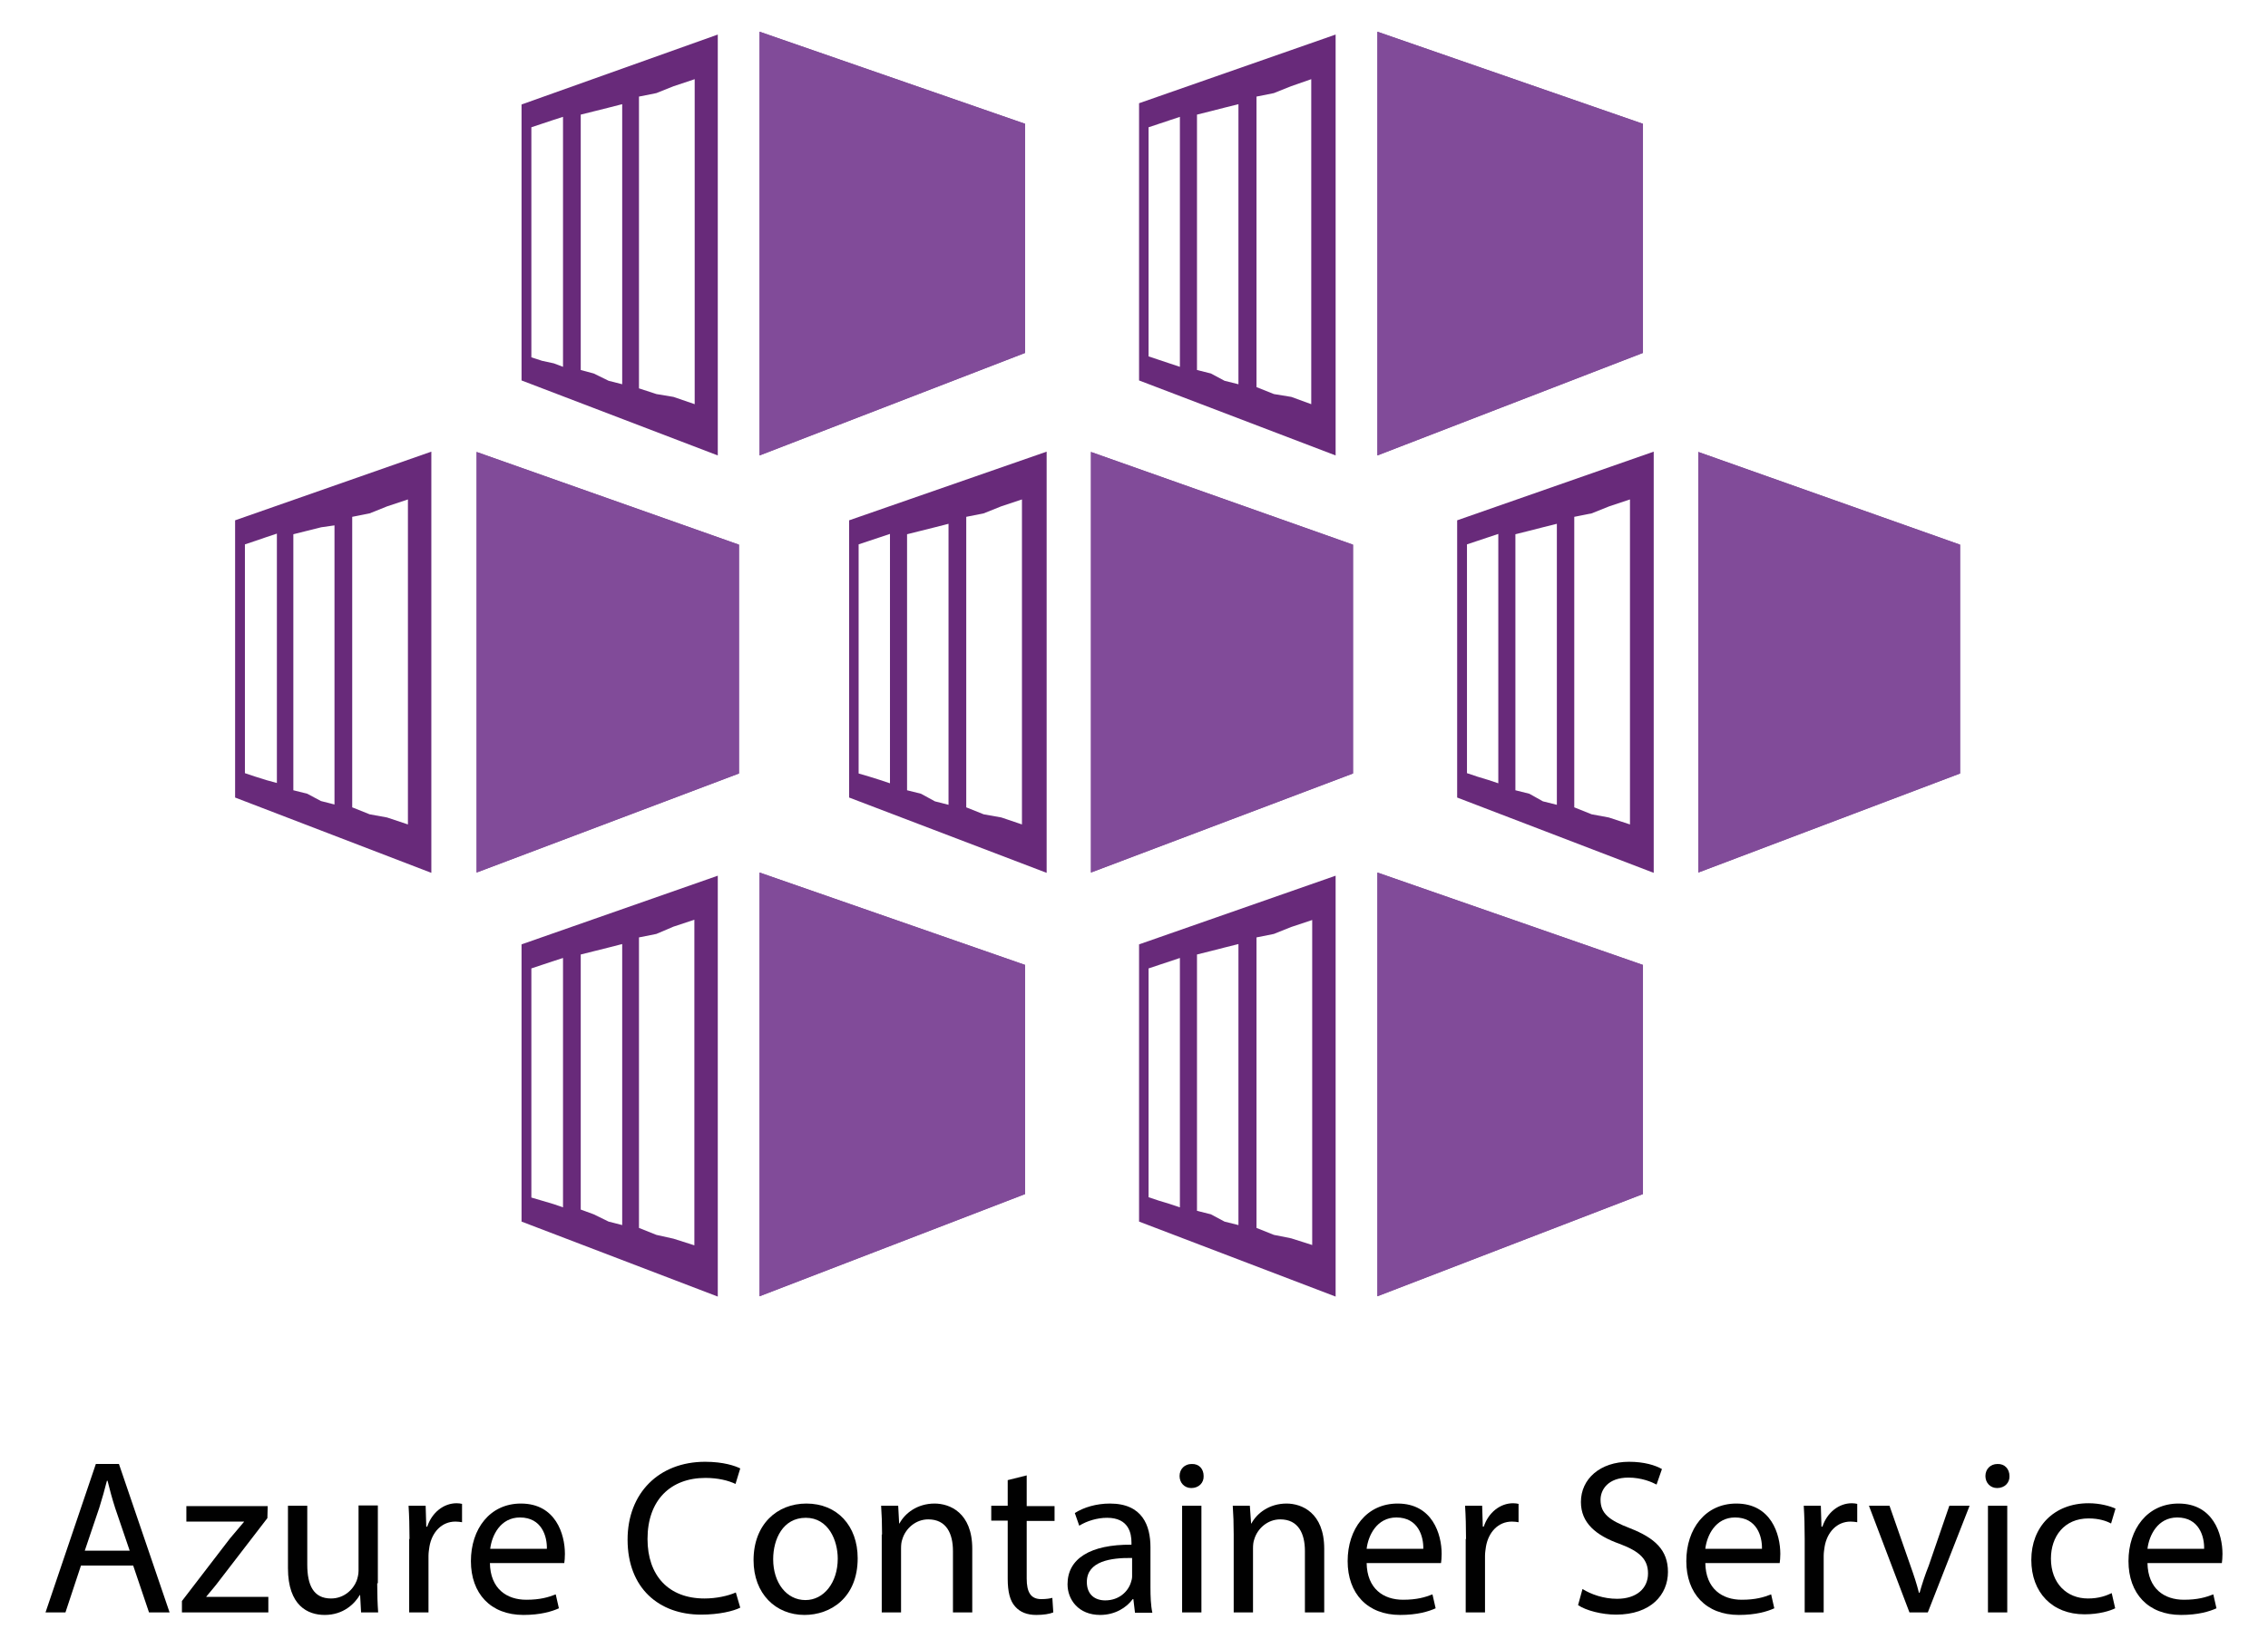
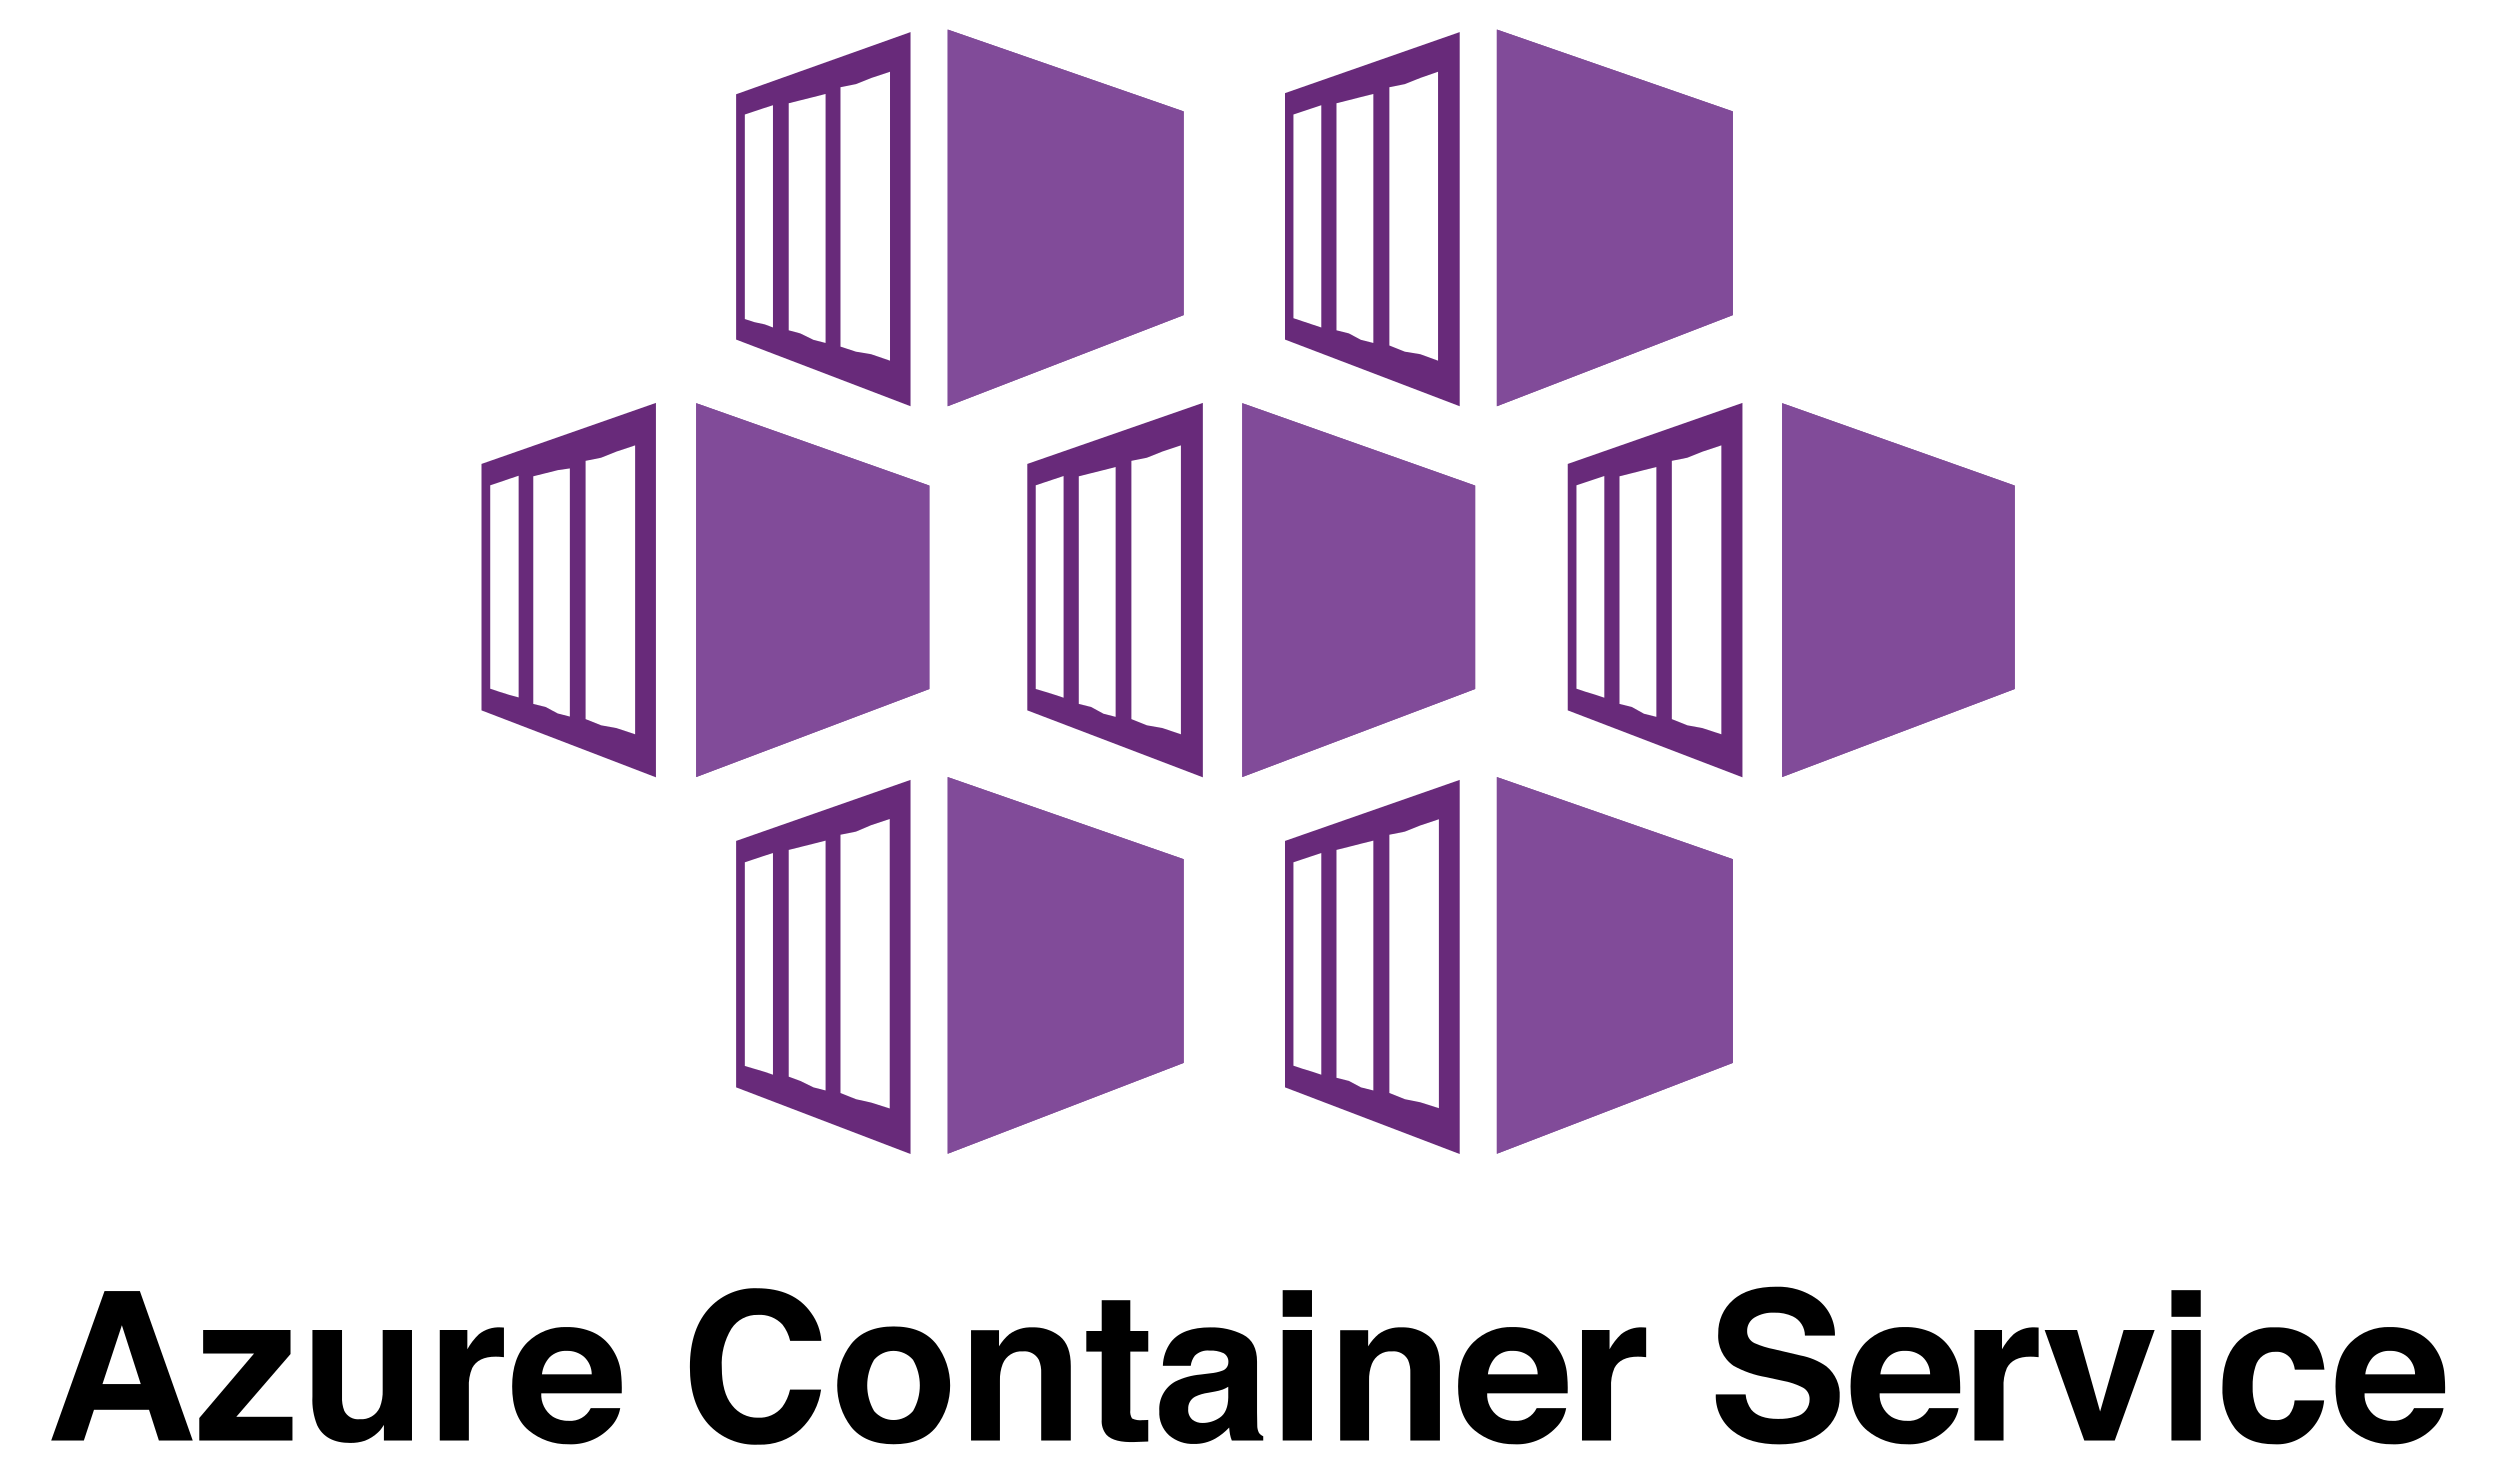
- <svg xmlns="http://www.w3.org/2000/svg" version="1.1" id="Layer_1" x="0px" y="0px" viewBox="0.22 3.98 716.56 521.04" style="enable-background:new 0 0 720 528;" xml:space="preserve">
-   <style type="text/css">
- 	.st0{fill:#814B99;}
- 	.st1{fill:#682A7A;}
- 	.st2{fill:#010101;}
- </style>
-   <polygon class="st0" points="324.1,115.5 240.2,147.9 240.2,14 324.1,43.1 " />
-   <path class="st1" d="M207.6,128.5l-5.5-1.8V34.5l5.5-1.1l5.5-2.2l6.6-2.2v102.7l-6.7-2.3L207.6,128.5z M187.8,122l-4.1-1.1V40.2  l4.4-1.1l4.4-1.1l4.3-1.1v88.5l-4.3-1.1L187.8,122z M171.5,118l-3.4-1.1V44.2l3.3-1.1l3.3-1.1l3.4-1.1v79l-2.9-1.1L171.5,118z   M165,37v87.2l62,23.7v-133L165,37z" />
-   <polygon class="st0" points="519.3,115.5 435.4,147.9 435.4,14 519.3,43.1 " />
-   <path class="st1" d="M402.7,128.5l-5.5-2.2V34.5l5.5-1.1l5.5-2.2l6.3-2.2v102.7l-6.3-2.3L402.7,128.5z M382.8,122l-4.4-1.1V40.2  l4.4-1.1l4.3-1.1l4.4-1.1v88.5l-4.4-1.1L382.8,122z M366.4,117.7l-3.3-1.1V44.2l3.3-1.1l3.3-1.1l3.3-1.1v79l-3.3-1.1L366.4,117.7z   M360.1,36.6v87.6l62.1,23.7v-133L360.1,36.6z" />
-   <polygon class="st0" points="324.1,381.3 240.2,413.6 240.2,279.7 324.1,308.9 " />
-   <path class="st1" d="M207.6,394.2l-5.5-2.2v-91.8l5.5-1.1l5.4-2.3l6.6-2.2v102.9l-6.6-2.1L207.6,394.2z M187.8,387.7l-4.1-1.5v-80.6  l4.4-1.1l4.4-1.1l4.3-1.1v88.8l-4.3-1.1L187.8,387.7z M171.5,383.4l-3.4-1v-72.4l3.3-1.1l3.3-1.1l3.4-1.1v78.8l-2.9-1L171.5,383.4z   M165,302.4v87.6l62,23.7v-133L165,302.4z" />
-   <polygon class="st0" points="519.3,381.3 435.4,413.6 435.4,279.7 519.3,308.9 " />
-   <path class="st1" d="M402.7,394.2l-5.5-2.2v-91.8l5.5-1.1l5.5-2.2l6.6-2.2v102.7l-6.6-2.1L402.7,394.2z M382.8,387.7l-4.4-1.1v-81  l4.4-1.1l4.3-1.1l4.4-1.1v88.8l-4.4-1.1L382.8,387.7z M366.4,383.4l-3.3-1.1v-72.3l3.3-1.1l3.3-1.1l3.3-1.1v78.8l-3.3-1.1  L366.4,383.4z M360.1,302.4v87.6l62.1,23.7v-133L360.1,302.4z" />
-   <polygon class="st0" points="427.7,248.4 344.9,279.7 344.9,146.8 427.7,176.1 " />
-   <path class="st1" d="M311,261.3l-5.5-2.2v-91.8l5.5-1.1l5.5-2.2l6.6-2.2v102.7l-6.5-2.2L311,261.3z M291.2,254.8l-4.4-1.1v-80.9  l4.4-1.1l4.4-1.1l4.3-1.1v88.8l-4.3-1.1L291.2,254.8z M274.9,249.4l-3.4-1V176l3.3-1.1l3.3-1.1l3.3-1.1v78.8l-3.3-1.1L274.9,249.4z   M268.5,168.4v87.6l62.4,23.8V146.7L268.5,168.4z" />
-   <polygon class="st0" points="233.7,248.4 150.8,279.7 150.8,146.8 233.7,176.1 " />
-   <path class="st1" d="M117,261.3l-5.5-2.2v-91.8l5.5-1.1l5.5-2.2l6.6-2.2v102.7l-6.6-2.2L117,261.3z M97.3,254.8l-4.4-1.1v-80.9  l4.4-1.1l4.4-1.1l4.2-0.6v88.2l-4.3-1.1L97.3,254.8z M80.9,249.4l-3.3-1.1V176l3.3-1.1l3.5-1.2l3.3-1.1v78.8l-3.3-0.9L80.9,249.4z   M74.5,168.4v87.6l62,23.8V146.7L74.5,168.4z" />
-   <polygon class="st0" points="619.5,248.4 536.8,279.7 536.8,146.8 619.5,176.1 " />
-   <polygon class="st0" points="240.2,14 240.2,147.9 324.1,115.5 324.1,43.1 " />
-   <polygon class="st0" points="435.4,14 435.4,147.9 519.3,115.5 519.3,43.1 " />
-   <polygon class="st0" points="240.2,279.7 240.2,413.6 324.1,381.3 324.1,308.9 " />
-   <polygon class="st0" points="435.4,279.7 435.4,413.6 519.3,381.3 519.3,308.9 " />
-   <polygon class="st0" points="344.9,146.8 344.9,279.7 427.7,248.4 427.7,176.1 " />
-   <polygon class="st0" points="150.8,146.8 150.8,279.7 233.7,248.4 233.7,176.1 " />
-   <polygon class="st0" points="536.8,146.8 536.8,279.7 619.5,248.4 619.5,176.1 " />
-   <path class="st1" d="M503.1,261.3l-5.5-2.2v-91.8l5.5-1.1l5.5-2.2l6.6-2.2v102.7l-6.7-2.2L503.1,261.3z M483.4,254.8l-4.4-1.1v-80.9  l4.4-1.1l4.3-1.1l4.4-1.1v88.8l-4.4-1.1L483.4,254.8z M467,249.4l-3.3-1.1V176l3.3-1.1l3.3-1.1l3.3-1.1v78.8l-3.3-1.1L467,249.4z   M460.6,168.4v87.6l62.1,23.8V146.7L460.6,168.4z" />
-   <g>
-     <path class="st2" d="M25.8,498.7l-4.9,14.8h-6.3l15.9-46.9h7.3l16,46.9h-6.5l-5-14.8H25.8z M41.2,494l-4.6-13.5   c-1-3.1-1.7-5.8-2.4-8.6H34c-0.7,2.8-1.5,5.6-2.4,8.5L27,494H41.2z" />
-     <path class="st2" d="M57.7,509.9l15.2-19.8c1.5-1.8,2.9-3.4,4.4-5.2v-0.1H59.1v-4.9h25.7l-0.1,3.8l-15,19.5   c-1.4,1.9-2.8,3.5-4.3,5.3v0.1H85v4.9H57.7V509.9z" />
-     <path class="st2" d="M119.4,504.3c0,3.5,0.1,6.5,0.3,9.2h-5.4l-0.3-5.5h-0.1c-1.6,2.7-5.1,6.3-11.1,6.3c-5.3,0-11.6-2.9-11.6-14.8   v-19.7h6.1v18.6c0,6.4,1.9,10.7,7.5,10.7c4.1,0,7-2.8,8.1-5.6c0.3-0.9,0.6-2,0.6-3.1v-20.7h6.1V504.3z" />
-     <path class="st2" d="M129.6,490.3c0-4-0.1-7.4-0.3-10.5h5.4l0.2,6.6h0.3c1.5-4.5,5.2-7.4,9.3-7.4c0.7,0,1.2,0.1,1.7,0.2v5.8   c-0.6-0.1-1.3-0.2-2.1-0.2c-4.3,0-7.4,3.3-8.2,7.9c-0.1,0.8-0.3,1.8-0.3,2.9v17.9h-6.1V490.3z" />
-     <path class="st2" d="M155,497.8c0.1,8.3,5.4,11.7,11.5,11.7c4.4,0,7-0.8,9.3-1.7l1,4.4c-2.2,1-5.8,2.1-11.2,2.1   c-10.4,0-16.6-6.8-16.6-17c0-10.2,6-18.2,15.8-18.2c11,0,13.9,9.7,13.9,15.9c0,1.3-0.1,2.2-0.2,2.9H155z M173,493.4   c0.1-3.9-1.6-9.9-8.5-9.9c-6.2,0-8.9,5.7-9.4,9.9H173z" />
-     <path class="st2" d="M234.1,512c-2.2,1.1-6.7,2.2-12.4,2.2c-13.2,0-23.2-8.3-23.2-23.7c0-14.7,9.9-24.6,24.5-24.6   c5.8,0,9.5,1.3,11.1,2.1l-1.5,4.9c-2.3-1.1-5.6-1.9-9.5-1.9c-11,0-18.3,7-18.3,19.3c0,11.5,6.6,18.8,18,18.8c3.7,0,7.4-0.8,9.9-1.9   L234.1,512z" />
-     <path class="st2" d="M271.2,496.4c0,12.5-8.6,17.9-16.8,17.9c-9.1,0-16.1-6.7-16.1-17.3c0-11.3,7.4-17.9,16.7-17.9   C264.7,479.1,271.2,486.1,271.2,496.4z M244.5,496.7c0,7.4,4.2,12.9,10.2,12.9c5.8,0,10.2-5.5,10.2-13.1c0-5.7-2.9-12.9-10.1-12.9   C247.6,483.6,244.5,490.3,244.5,496.7z" />
-     <path class="st2" d="M278.9,488.9c0-3.5-0.1-6.3-0.3-9.1h5.4l0.3,5.6h0.1c1.7-3.2,5.6-6.3,11.1-6.3c4.7,0,11.9,2.8,11.9,14.3v20.1   h-6.1v-19.4c0-5.4-2-10-7.8-10c-4,0-7.2,2.9-8.2,6.3c-0.3,0.8-0.4,1.8-0.4,2.9v20.2h-6.1V488.9z" />
-     <path class="st2" d="M324.6,470.2v9.7h8.8v4.7h-8.8v18.2c0,4.2,1.2,6.5,4.6,6.5c1.6,0,2.8-0.2,3.5-0.4l0.3,4.6   c-1.2,0.5-3.1,0.8-5.4,0.8c-2.9,0-5.1-0.9-6.6-2.6c-1.7-1.8-2.4-4.8-2.4-8.8v-18.4h-5.2v-4.7h5.2v-8.1L324.6,470.2z" />
-     <path class="st2" d="M358.8,513.5l-0.5-4.2h-0.2c-1.9,2.6-5.5,5-10.3,5c-6.8,0-10.3-4.8-10.3-9.7c0-8.1,7.2-12.6,20.2-12.5v-0.7   c0-2.8-0.8-7.8-7.7-7.8c-3.1,0-6.4,1-8.8,2.5l-1.4-4c2.8-1.8,6.8-3,11.1-3c10.3,0,12.8,7,12.8,13.8v12.6c0,2.9,0.1,5.8,0.6,8.1   H358.8z M357.9,496.3c-6.7-0.1-14.3,1-14.3,7.6c0,4,2.6,5.8,5.8,5.8c4.4,0,7.2-2.8,8.1-5.6c0.2-0.6,0.4-1.3,0.4-1.9V496.3z" />
-     <path class="st2" d="M380.5,470.4c0.1,2.1-1.5,3.8-3.9,3.8c-2.2,0-3.7-1.7-3.7-3.8c0-2.2,1.6-3.8,3.8-3.8   C379.1,466.5,380.5,468.2,380.5,470.4z M373.7,513.5v-33.7h6.1v33.7H373.7z" />
-     <path class="st2" d="M390,488.9c0-3.5-0.1-6.3-0.3-9.1h5.4l0.4,5.6h0.1c1.7-3.2,5.6-6.3,11.1-6.3c4.7,0,11.9,2.8,11.9,14.3v20.1   h-6.1v-19.4c0-5.4-2-10-7.8-10c-4,0-7.2,2.9-8.2,6.3c-0.3,0.8-0.4,1.8-0.4,2.9v20.2H390V488.9z" />
-     <path class="st2" d="M432,497.8c0.1,8.3,5.4,11.7,11.5,11.7c4.4,0,7-0.8,9.3-1.7l1,4.4c-2.2,1-5.8,2.1-11.2,2.1   c-10.4,0-16.6-6.8-16.6-17c0-10.2,6-18.2,15.8-18.2c11,0,13.9,9.7,13.9,15.9c0,1.3-0.1,2.2-0.2,2.9H432z M449.9,493.4   c0.1-3.9-1.6-9.9-8.5-9.9c-6.2,0-8.9,5.7-9.4,9.9H449.9z" />
-     <path class="st2" d="M463.4,490.3c0-4-0.1-7.4-0.3-10.5h5.4l0.2,6.6h0.3c1.5-4.5,5.2-7.4,9.3-7.4c0.7,0,1.2,0.1,1.7,0.2v5.8   c-0.6-0.1-1.3-0.2-2.1-0.2c-4.3,0-7.4,3.3-8.2,7.9c-0.1,0.8-0.3,1.8-0.3,2.9v17.9h-6.1V490.3z" />
-     <path class="st2" d="M500.2,506.1c2.7,1.7,6.7,3.1,10.9,3.1c6.2,0,9.8-3.3,9.8-8c0-4.4-2.5-6.9-8.8-9.3   c-7.7-2.7-12.4-6.7-12.4-13.3c0-7.3,6.1-12.7,15.2-12.7c4.8,0,8.3,1.1,10.4,2.3l-1.7,4.9c-1.5-0.8-4.7-2.2-8.9-2.2   c-6.4,0-8.8,3.8-8.8,7c0,4.4,2.8,6.5,9.3,9c7.9,3.1,12,6.9,12,13.8c0,7.2-5.4,13.5-16.4,13.5c-4.5,0-9.5-1.3-12-3L500.2,506.1z" />
-     <path class="st2" d="M539,497.8c0.1,8.3,5.4,11.7,11.5,11.7c4.4,0,7-0.8,9.3-1.7l1,4.4c-2.2,1-5.8,2.1-11.2,2.1   c-10.4,0-16.6-6.8-16.6-17c0-10.2,6-18.2,15.8-18.2c11,0,13.9,9.7,13.9,15.9c0,1.3-0.1,2.2-0.2,2.9H539z M556.9,493.4   c0.1-3.9-1.6-9.9-8.5-9.9c-6.2,0-8.9,5.7-9.4,9.9H556.9z" />
-     <path class="st2" d="M570.4,490.3c0-4-0.1-7.4-0.3-10.5h5.4l0.2,6.6h0.3c1.5-4.5,5.2-7.4,9.3-7.4c0.7,0,1.2,0.1,1.7,0.2v5.8   c-0.6-0.1-1.3-0.2-2.1-0.2c-4.3,0-7.4,3.3-8.2,7.9c-0.1,0.8-0.3,1.8-0.3,2.9v17.9h-6V490.3z" />
-     <path class="st2" d="M597.2,479.8l6.6,18.9c1.1,3.1,2,5.8,2.7,8.6h0.2c0.8-2.8,1.7-5.6,2.9-8.6l6.5-18.9h6.4l-13.2,33.7h-5.8   l-12.8-33.7H597.2z" />
-     <path class="st2" d="M635.1,470.4c0.1,2.1-1.5,3.8-3.9,3.8c-2.2,0-3.7-1.7-3.7-3.8c0-2.2,1.6-3.8,3.8-3.8   C633.6,466.5,635.1,468.2,635.1,470.4z M628.3,513.5v-33.7h6.1v33.7H628.3z" />
-     <path class="st2" d="M668.5,512.2c-1.6,0.8-5.1,1.9-9.7,1.9c-10.2,0-16.8-6.9-16.8-17.2c0-10.4,7.1-17.9,18.1-17.9   c3.6,0,6.8,0.9,8.5,1.7l-1.4,4.7c-1.5-0.8-3.8-1.6-7.1-1.6c-7.7,0-11.9,5.7-11.9,12.7c0,7.8,5,12.6,11.7,12.6   c3.5,0,5.8-0.9,7.5-1.7L668.5,512.2z" />
-     <path class="st2" d="M678.7,497.8c0.1,8.3,5.4,11.7,11.5,11.7c4.4,0,7-0.8,9.3-1.7l1,4.4c-2.2,1-5.8,2.1-11.2,2.1   c-10.4,0-16.6-6.8-16.6-17c0-10.2,6-18.2,15.8-18.2c11,0,13.9,9.7,13.9,15.9c0,1.3-0.1,2.2-0.2,2.9H678.7z M696.6,493.4   c0.1-3.9-1.6-9.9-8.5-9.9c-6.2,0-8.9,5.7-9.4,9.9H696.6z" />
-   </g>
+ <svg xmlns="http://www.w3.org/2000/svg" id="Layer_1" data-name="Layer 1" viewBox="-4.873 -0.12 444.08 262.08">
+   <defs>
+     <style>.cls-1{fill:#814b99;}.cls-2{fill:#682a7a;}</style>
+   </defs>
+   <polygon class="cls-1" points="205.393 55.852 163.465 72.044 163.465 5.128 205.393 19.671 205.393 55.852" />
+   <path class="cls-2" d="M147.173,62.349l-2.749-.9V15.373l2.749-.55,2.749-1.099,3.298-1.099V63.948l-3.348-1.149Zm-9.895-3.248-2.049-.55V18.221l2.199-.55,2.199-.55,2.149-.55V60.799l-2.149-.55Zm-8.146-1.999-1.699-.55V20.22l1.649-.55,1.649-.55,1.699-.55V58.051l-1.449-.55Zm-3.248-40.479V60.2l30.984,11.844V5.578Z" />
+   <polygon class="cls-1" points="302.943 55.852 261.015 72.044 261.015 5.128 302.943 19.671 302.943 55.852" />
+   <path class="cls-2" d="M244.673,62.349l-2.749-1.099V15.373l2.749-.55,2.749-1.099,3.148-1.099V63.948l-3.148-1.149Zm-9.945-3.248-2.199-.55V18.221l2.199-.55,2.149-.55,2.199-.55V60.799l-2.199-.55Zm-8.196-2.149-1.649-.55V20.22l1.649-.55,1.649-.55,1.649-.55V58.051l-1.649-.55Zm-3.148-40.529v43.778l31.034,11.844V5.578Z" />
+   <polygon class="cls-1" points="205.393 188.684 163.465 204.825 163.465 137.91 205.393 152.502 205.393 188.684" />
+   <path class="cls-2" d="M147.173,195.13l-2.749-1.099V148.155l2.749-.55,2.699-1.149,3.298-1.099v51.424l-3.298-1.049Zm-9.895-3.248-2.049-.75v-40.279l2.199-.55,2.199-.55,2.149-.55V193.581l-2.149-.55Zm-8.146-2.149-1.699-.5V153.052l1.649-.55,1.649-.55,1.699-.55v39.38l-1.449-.5Zm-3.248-40.479v43.778l30.984,11.844V138.41Z" />
+   <polygon class="cls-1" points="302.943 188.684 261.015 204.825 261.015 137.91 302.943 152.502 302.943 188.684" />
+   <path class="cls-2" d="M244.673,195.13l-2.749-1.099V148.155l2.749-.55,2.749-1.099L250.72,145.406v51.324l-3.298-1.049Zm-9.945-3.248-2.199-.55v-40.479l2.199-.55,2.149-.55,2.199-.55V193.581l-2.199-.55Zm-8.196-2.149-1.649-.55V153.052l1.649-.55,1.649-.55,1.649-.55v39.38l-1.649-.55Zm-3.148-40.479v43.778l31.034,11.844V138.41Z" />
+   <polygon class="cls-1" points="257.167 122.268 215.788 137.91 215.788 71.494 257.167 86.136 257.167 122.268" />
+   <path class="cls-2" d="M198.847,128.715l-2.749-1.099V81.739l2.749-.55,2.749-1.099,3.298-1.099V130.314l-3.248-1.099Zm-9.895-3.248-2.199-.55V84.487l2.199-.55,2.199-.55,2.149-.55v44.377l-2.149-.55Zm-8.146-2.699-1.699-.5V86.086l1.649-.55,1.649-.55,1.649-.55v39.38l-1.649-.55Zm-3.198-40.479V126.066l31.184,11.894V71.444Z" />
+   <polygon class="cls-1" points="160.217 122.268 118.788 137.91 118.788 71.494 160.217 86.136 160.217 122.268" />
+   <path class="cls-2" d="M101.897,128.715l-2.749-1.099V81.739l2.749-.55,2.749-1.099,3.298-1.099V130.314l-3.298-1.099Zm-9.845-3.248-2.199-.55V84.487l2.199-.55,2.199-.55,2.099-.3v44.077l-2.149-.55Zm-8.196-2.699-1.649-.55V86.086l1.649-.55,1.749-.6,1.649-.55v39.38l-1.649-.45ZM80.657,82.288V126.066l30.984,11.894V71.444Z" />
+   <polygon class="cls-1" points="353.017 122.268 311.689 137.91 311.689 71.494 353.017 86.136 353.017 122.268" />
+   <polygon class="cls-1" points="163.465 5.128 163.465 72.044 205.393 55.852 205.393 19.671 163.465 5.128" />
+   <polygon class="cls-1" points="261.015 5.128 261.015 72.044 302.943 55.852 302.943 19.671 261.015 5.128" />
+   <polygon class="cls-1" points="163.465 137.91 163.465 204.825 205.393 188.684 205.393 152.502 163.465 137.91" />
+   <polygon class="cls-1" points="261.015 137.91 261.015 204.825 302.943 188.684 302.943 152.502 261.015 137.91" />
+   <polygon class="cls-1" points="215.788 71.494 215.788 137.91 257.167 122.268 257.167 86.136 215.788 71.494" />
+   <polygon class="cls-1" points="118.788 71.494 118.788 137.91 160.217 122.268 160.217 86.136 118.788 71.494" />
+   <polygon class="cls-1" points="311.689 71.494 311.689 137.91 353.017 122.268 353.017 86.136 311.689 71.494" />
+   <path class="cls-2" d="M294.847,128.715l-2.749-1.099V81.739l2.749-.55,2.749-1.099,3.298-1.099V130.314l-3.348-1.099Zm-9.845-3.248-2.199-.55V84.487l2.199-.55,2.149-.55,2.199-.55v44.377l-2.199-.55Zm-8.196-2.699-1.649-.55V86.086l1.649-.55,1.649-.55,1.649-.55v39.38l-1.649-.55Zm-3.198-40.479V126.066l31.034,11.894V71.444Z" />
+   <path d="M13.696,229.215h6.276l9.392,26.546H23.349l-1.751-5.457H11.822l-1.799,5.457H4.22Zm-.366,16.515h6.799l-3.354-10.445Z" />
+   <path d="M31.21,240.309v-4.178H46.734v4.268l-9.632,11.148h9.975v4.214H30.526v-3.998l9.731-11.454Z" />
+   <path d="M55.883,236.131v11.832a6.217,6.217,0,0,0,.395,2.521,2.726,2.726,0,0,0,2.742,1.494,3.582,3.582,0,0,0,3.584-2.125,7.725,7.725,0,0,0,.501-3.043V236.131h5.205v19.63H63.321V252.987q-.072.091-.359.54a3.613,3.613,0,0,1-.683.793,7.13,7.13,0,0,1-2.326,1.477,7.919,7.919,0,0,1-2.631.396q-4.346,0-5.854-3.134a12.015,12.015,0,0,1-.844-5.097v-11.832Z" />
+   <path d="M84.202,235.671c.066.007.213.016.441.027V240.957c-.324-.036-.612-.06-.865-.072q-.378-.018-.612-.018-3.097,0-4.16,2.017a7.851,7.851,0,0,0-.594,3.494v9.383H73.244V236.131h4.898v3.422a10.859,10.859,0,0,1,2.071-2.684,5.636,5.636,0,0,1,3.746-1.207Q84.104,235.662,84.202,235.671Z" />
+   <path d="M100.443,236.528a7.981,7.981,0,0,1,3.392,2.904,9.637,9.637,0,0,1,1.564,4.058,25.142,25.142,0,0,1,.169,3.896H91.271a4.709,4.709,0,0,0,2.053,4.142,5.215,5.215,0,0,0,2.83.738,3.986,3.986,0,0,0,3.906-2.251h5.24a6.408,6.408,0,0,1-1.903,3.548,9.538,9.538,0,0,1-7.385,2.863,10.7,10.7,0,0,1-6.915-2.415q-2.996-2.416-2.995-7.859,0-5.101,2.704-7.822a9.463,9.463,0,0,1,7.02-2.722A11.174,11.174,0,0,1,100.443,236.528Zm-7.679,4.434a5.339,5.339,0,0,0-1.367,3.039H100.24a4.287,4.287,0,0,0-1.367-3.103,4.5,4.5,0,0,0-3.044-1.058A4.074,4.074,0,0,0,92.764,240.962Z" />
+   <path d="M121.362,231.988a10.93,10.93,0,0,1,8.16-3.277q6.628,0,9.692,4.394a9.582,9.582,0,0,1,1.817,4.953h-5.547a7.563,7.563,0,0,0-1.359-2.882,5.467,5.467,0,0,0-4.393-1.729,5.413,5.413,0,0,0-4.676,2.44,11.918,11.918,0,0,0-1.711,6.906q0,4.466,1.806,6.69A5.657,5.657,0,0,0,129.741,251.709a5.201,5.201,0,0,0,4.352-1.909,8.385,8.385,0,0,0,1.374-3.08h5.511a11.957,11.957,0,0,1-3.644,7.06A10.603,10.603,0,0,1,129.824,256.499a11.268,11.268,0,0,1-8.908-3.674q-3.242-3.691-3.243-10.121Q117.673,235.752,121.362,231.988Z" />
+   <path d="M161.418,253.359q-2.485,3.067-7.546,3.067-5.061,0-7.546-3.067a12.179,12.179,0,0,1,0-14.746q2.485-3.113,7.546-3.113,5.06,0,7.546,3.113a12.179,12.179,0,0,1,0,14.746Zm-4.106-2.837a9.165,9.165,0,0,0,0-9.091,4.563,4.563,0,0,0-6.925,0,9.108,9.108,0,0,0,0,9.091,4.545,4.545,0,0,0,6.925,0Z" />
+   <path d="M183.407,237.256q1.928,1.594,1.928,5.286v13.219h-5.259V243.82a5.48,5.48,0,0,0-.411-2.377,2.887,2.887,0,0,0-2.86-1.513,3.546,3.546,0,0,0-3.558,2.215,7.663,7.663,0,0,0-.5,2.989v10.626h-5.133V236.167h4.971v2.863a8.695,8.695,0,0,1,1.865-2.18,6.463,6.463,0,0,1,3.999-1.188A7.525,7.525,0,0,1,183.407,237.256Z" />
+   <path d="M188.09,239.967v-3.656h2.737v-5.475h5.079v5.475h3.188v3.656h-3.188v10.373a2.333,2.333,0,0,0,.306,1.504,3.37,3.37,0,0,0,1.873.297q.234,0,.495-.009c.174-.006.345-.015.513-.027v3.836l-2.431.091q-3.638.125-4.971-1.261a3.756,3.756,0,0,1-.864-2.72v-12.084Z" />
+   <path d="M210.164,243.82a8.088,8.088,0,0,0,2.05-.45,1.543,1.543,0,0,0,1.107-1.459,1.723,1.723,0,0,0-.85-1.665,5.355,5.355,0,0,0-2.491-.46,3.273,3.273,0,0,0-2.61.9,3.71,3.71,0,0,0-.73,1.802h-4.953a7.513,7.513,0,0,1,1.447-4.232q2.044-2.594,7.019-2.594a12.508,12.508,0,0,1,5.751,1.279q2.515,1.279,2.515,4.826v9.005q0,.936.036,2.269a2.858,2.858,0,0,0,.306,1.369,1.828,1.828,0,0,0,.757.594v.757h-5.583a5.687,5.687,0,0,1-.324-1.116q-.091-.523-.145-1.189a10.603,10.603,0,0,1-2.463,1.964,7.452,7.452,0,0,1-3.769.954,6.505,6.505,0,0,1-4.429-1.521,5.412,5.412,0,0,1-1.748-4.313,5.591,5.591,0,0,1,2.812-5.241,12.57,12.57,0,0,1,4.536-1.26Zm3.139,2.396a5.687,5.687,0,0,1-.995.495,8.458,8.458,0,0,1-1.378.352l-1.169.216a7.709,7.709,0,0,0-2.358.702,2.346,2.346,0,0,0-1.213,2.18,2.277,2.277,0,0,0,.74,1.899,2.815,2.815,0,0,0,1.802.586,5.366,5.366,0,0,0,3.1-.973q1.417-.973,1.472-3.548Z" />
+   <path d="M228.178,233.789h-5.205v-4.736h5.205Zm-5.205,2.342h5.205v19.63h-5.205Z" />
+   <path d="M248.978,237.256q1.928,1.594,1.928,5.286v13.219h-5.259V243.82a5.48,5.48,0,0,0-.411-2.377,2.888,2.888,0,0,0-2.86-1.513,3.545,3.545,0,0,0-3.558,2.215,7.654,7.654,0,0,0-.501,2.989v10.626h-5.132V236.167h4.97v2.863a8.715,8.715,0,0,1,1.865-2.18,6.466,6.466,0,0,1,4-1.188A7.525,7.525,0,0,1,248.978,237.256Z" />
+   <path d="M268.47,236.528a7.974,7.974,0,0,1,3.393,2.904,9.657,9.657,0,0,1,1.564,4.058,25.154,25.154,0,0,1,.169,3.896H259.298a4.71,4.71,0,0,0,2.054,4.142,5.211,5.211,0,0,0,2.829.738,3.987,3.987,0,0,0,3.907-2.251h5.239a6.4,6.4,0,0,1-1.902,3.548,9.538,9.538,0,0,1-7.385,2.863,10.699,10.699,0,0,1-6.915-2.415q-2.996-2.416-2.995-7.859,0-5.101,2.704-7.822a9.463,9.463,0,0,1,7.02-2.722A11.174,11.174,0,0,1,268.47,236.528Zm-7.678,4.434a5.329,5.329,0,0,0-1.367,3.039h8.842a4.281,4.281,0,0,0-1.367-3.103,4.499,4.499,0,0,0-3.044-1.058A4.071,4.071,0,0,0,260.792,240.962Z" />
+   <path d="M287.095,235.671c.066.007.213.016.441.027V240.957c-.324-.036-.612-.06-.864-.072-.252-.012-.457-.018-.612-.018q-3.098,0-4.16,2.017a7.843,7.843,0,0,0-.595,3.494v9.383H276.137V236.131h4.899v3.422a10.861,10.861,0,0,1,2.07-2.684,5.638,5.638,0,0,1,3.746-1.207Q286.996,235.662,287.095,235.671Z" />
+   <path d="M305.205,247.566a5.385,5.385,0,0,0,1.012,2.72q1.378,1.639,4.726,1.639a10.162,10.162,0,0,0,3.254-.433,3.089,3.089,0,0,0,2.373-3.079,2.27,2.27,0,0,0-1.162-2.035,12.605,12.605,0,0,0-3.686-1.243l-2.874-.63a17.897,17.897,0,0,1-5.822-2.035,6.472,6.472,0,0,1-2.683-5.745,7.631,7.631,0,0,1,2.625-5.925q2.625-2.358,7.712-2.359a11.822,11.822,0,0,1,7.247,2.225,7.908,7.908,0,0,1,3.145,6.456H315.74a3.799,3.799,0,0,0-2.142-3.403,7.334,7.334,0,0,0-3.305-.667,6.291,6.291,0,0,0-3.508.864,2.735,2.735,0,0,0-1.311,2.414,2.277,2.277,0,0,0,1.292,2.125,16.143,16.143,0,0,0,3.526,1.099l4.659,1.099a11.834,11.834,0,0,1,4.591,1.927,6.497,6.497,0,0,1,2.374,5.421,7.617,7.617,0,0,1-2.812,6.042q-2.812,2.404-7.946,2.404-5.241,0-8.245-2.368a7.836,7.836,0,0,1-3.004-6.511Z" />
+   <path d="M338.184,236.528a7.974,7.974,0,0,1,3.393,2.904,9.657,9.657,0,0,1,1.564,4.058,25.154,25.154,0,0,1,.169,3.896H329.012a4.71,4.71,0,0,0,2.054,4.142,5.211,5.211,0,0,0,2.829.738,3.987,3.987,0,0,0,3.907-2.251h5.239a6.4,6.4,0,0,1-1.902,3.548,9.538,9.538,0,0,1-7.385,2.863,10.699,10.699,0,0,1-6.915-2.415q-2.996-2.416-2.995-7.859,0-5.101,2.704-7.822a9.463,9.463,0,0,1,7.02-2.722A11.174,11.174,0,0,1,338.184,236.528Zm-7.678,4.434a5.329,5.329,0,0,0-1.367,3.039h8.842a4.281,4.281,0,0,0-1.367-3.103,4.499,4.499,0,0,0-3.044-1.058A4.071,4.071,0,0,0,330.507,240.962Z" />
+   <path d="M356.81,235.671c.066.007.213.016.441.027V240.957c-.324-.036-.612-.06-.864-.072-.252-.012-.457-.018-.612-.018q-3.098,0-4.16,2.017a7.843,7.843,0,0,0-.595,3.494v9.383h-5.169V236.131h4.899v3.422a10.861,10.861,0,0,1,2.07-2.684,5.638,5.638,0,0,1,3.746-1.207Q356.711,235.662,356.81,235.671Z" />
+   <path d="M372.352,236.131h5.511l-7.088,19.63h-5.412l-7.04-19.63h5.764l4.088,14.479Z" />
+   <path d="M386.049,233.789h-5.205v-4.736h5.205Zm-5.205,2.342h5.205v19.63h-5.205Z" />
+   <path d="M402.762,243.172a4.562,4.562,0,0,0-.74-1.98,3.106,3.106,0,0,0-2.69-1.188,3.541,3.541,0,0,0-3.557,2.575,10.691,10.691,0,0,0-.505,3.628,9.836,9.836,0,0,0,.505,3.468,3.434,3.434,0,0,0,3.467,2.449,3.061,3.061,0,0,0,2.563-.973,4.838,4.838,0,0,0,.921-2.521h5.24a8.577,8.577,0,0,1-1.694,4.431,8.24,8.24,0,0,1-7.156,3.367q-4.742,0-6.978-2.81a11.344,11.344,0,0,1-2.235-7.285q0-5.051,2.47-7.86a8.601,8.601,0,0,1,6.814-2.81,10.267,10.267,0,0,1,6.048,1.657q2.353,1.657,2.786,5.853Z" />
+   <path d="M424.323,236.528a7.974,7.974,0,0,1,3.393,2.904,9.657,9.657,0,0,1,1.564,4.058,25.154,25.154,0,0,1,.169,3.896H415.151a4.71,4.71,0,0,0,2.054,4.142,5.211,5.211,0,0,0,2.829.738,3.987,3.987,0,0,0,3.907-2.251h5.239a6.4,6.4,0,0,1-1.902,3.548,9.538,9.538,0,0,1-7.385,2.863,10.699,10.699,0,0,1-6.915-2.415q-2.996-2.416-2.995-7.859,0-5.101,2.704-7.822a9.463,9.463,0,0,1,7.02-2.722A11.174,11.174,0,0,1,424.323,236.528Zm-7.678,4.434a5.329,5.329,0,0,0-1.367,3.039h8.842a4.281,4.281,0,0,0-1.367-3.103,4.499,4.499,0,0,0-3.044-1.058A4.071,4.071,0,0,0,416.645,240.962Z" />
</svg>
